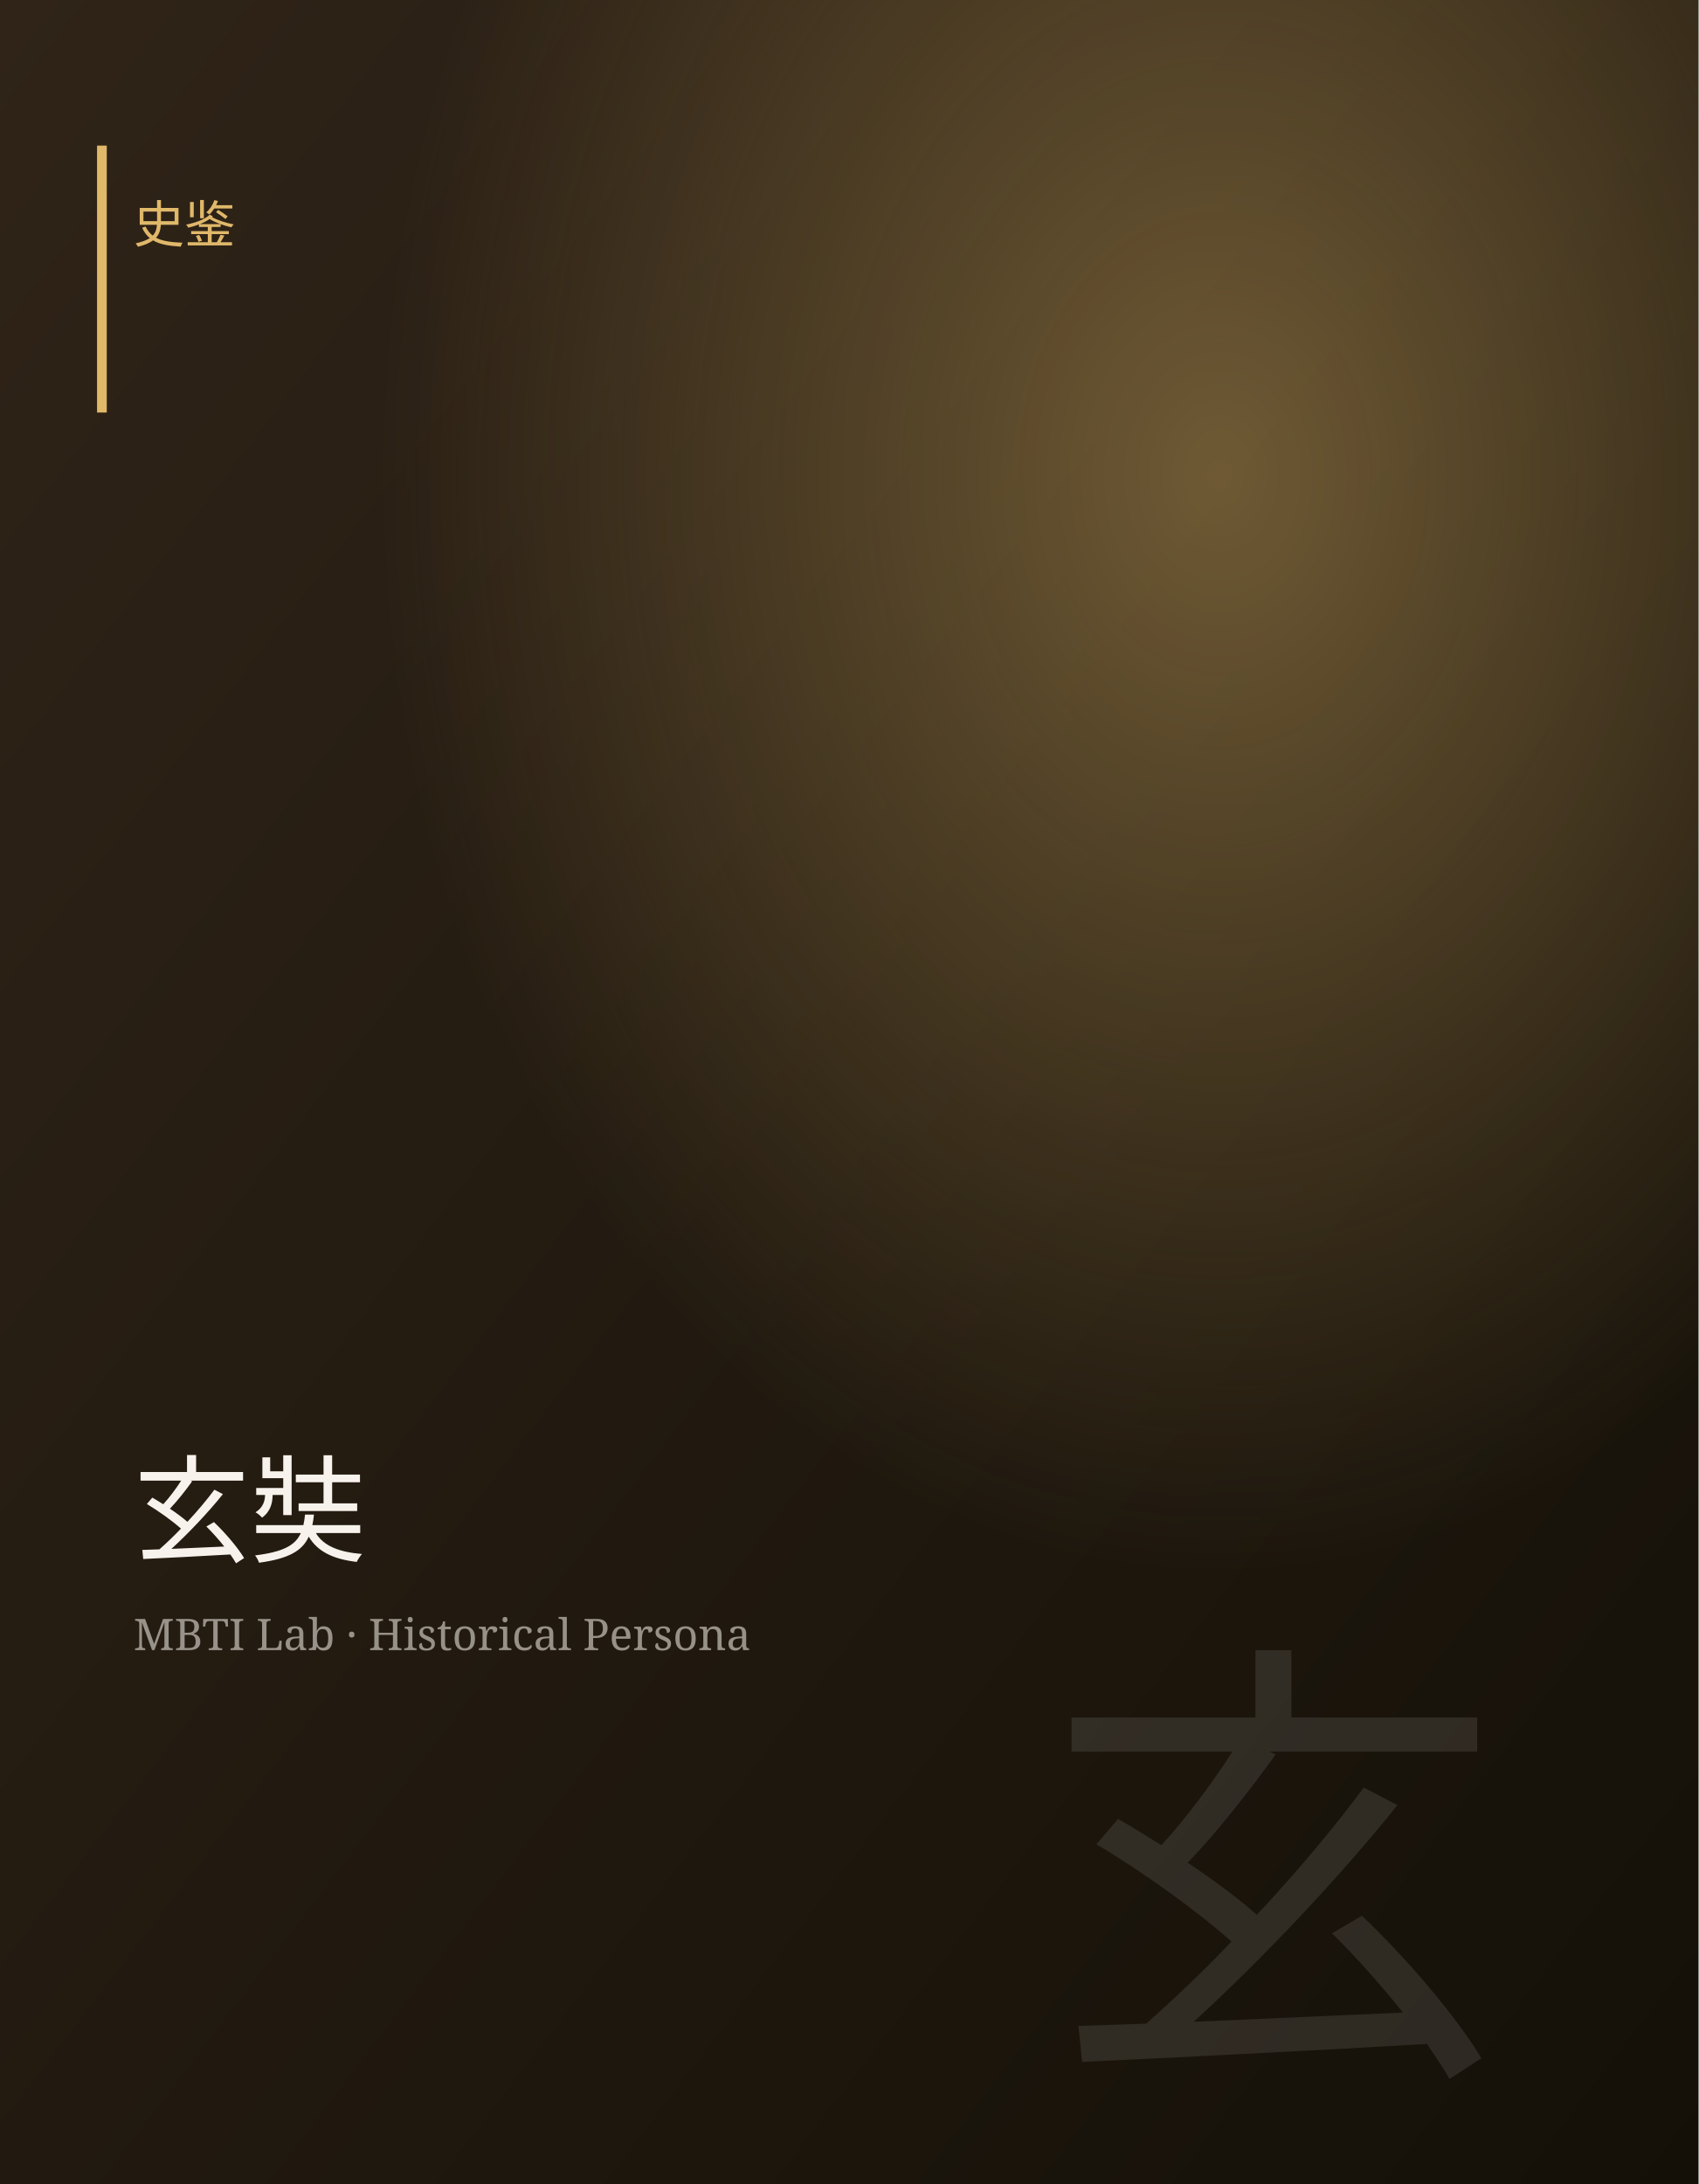
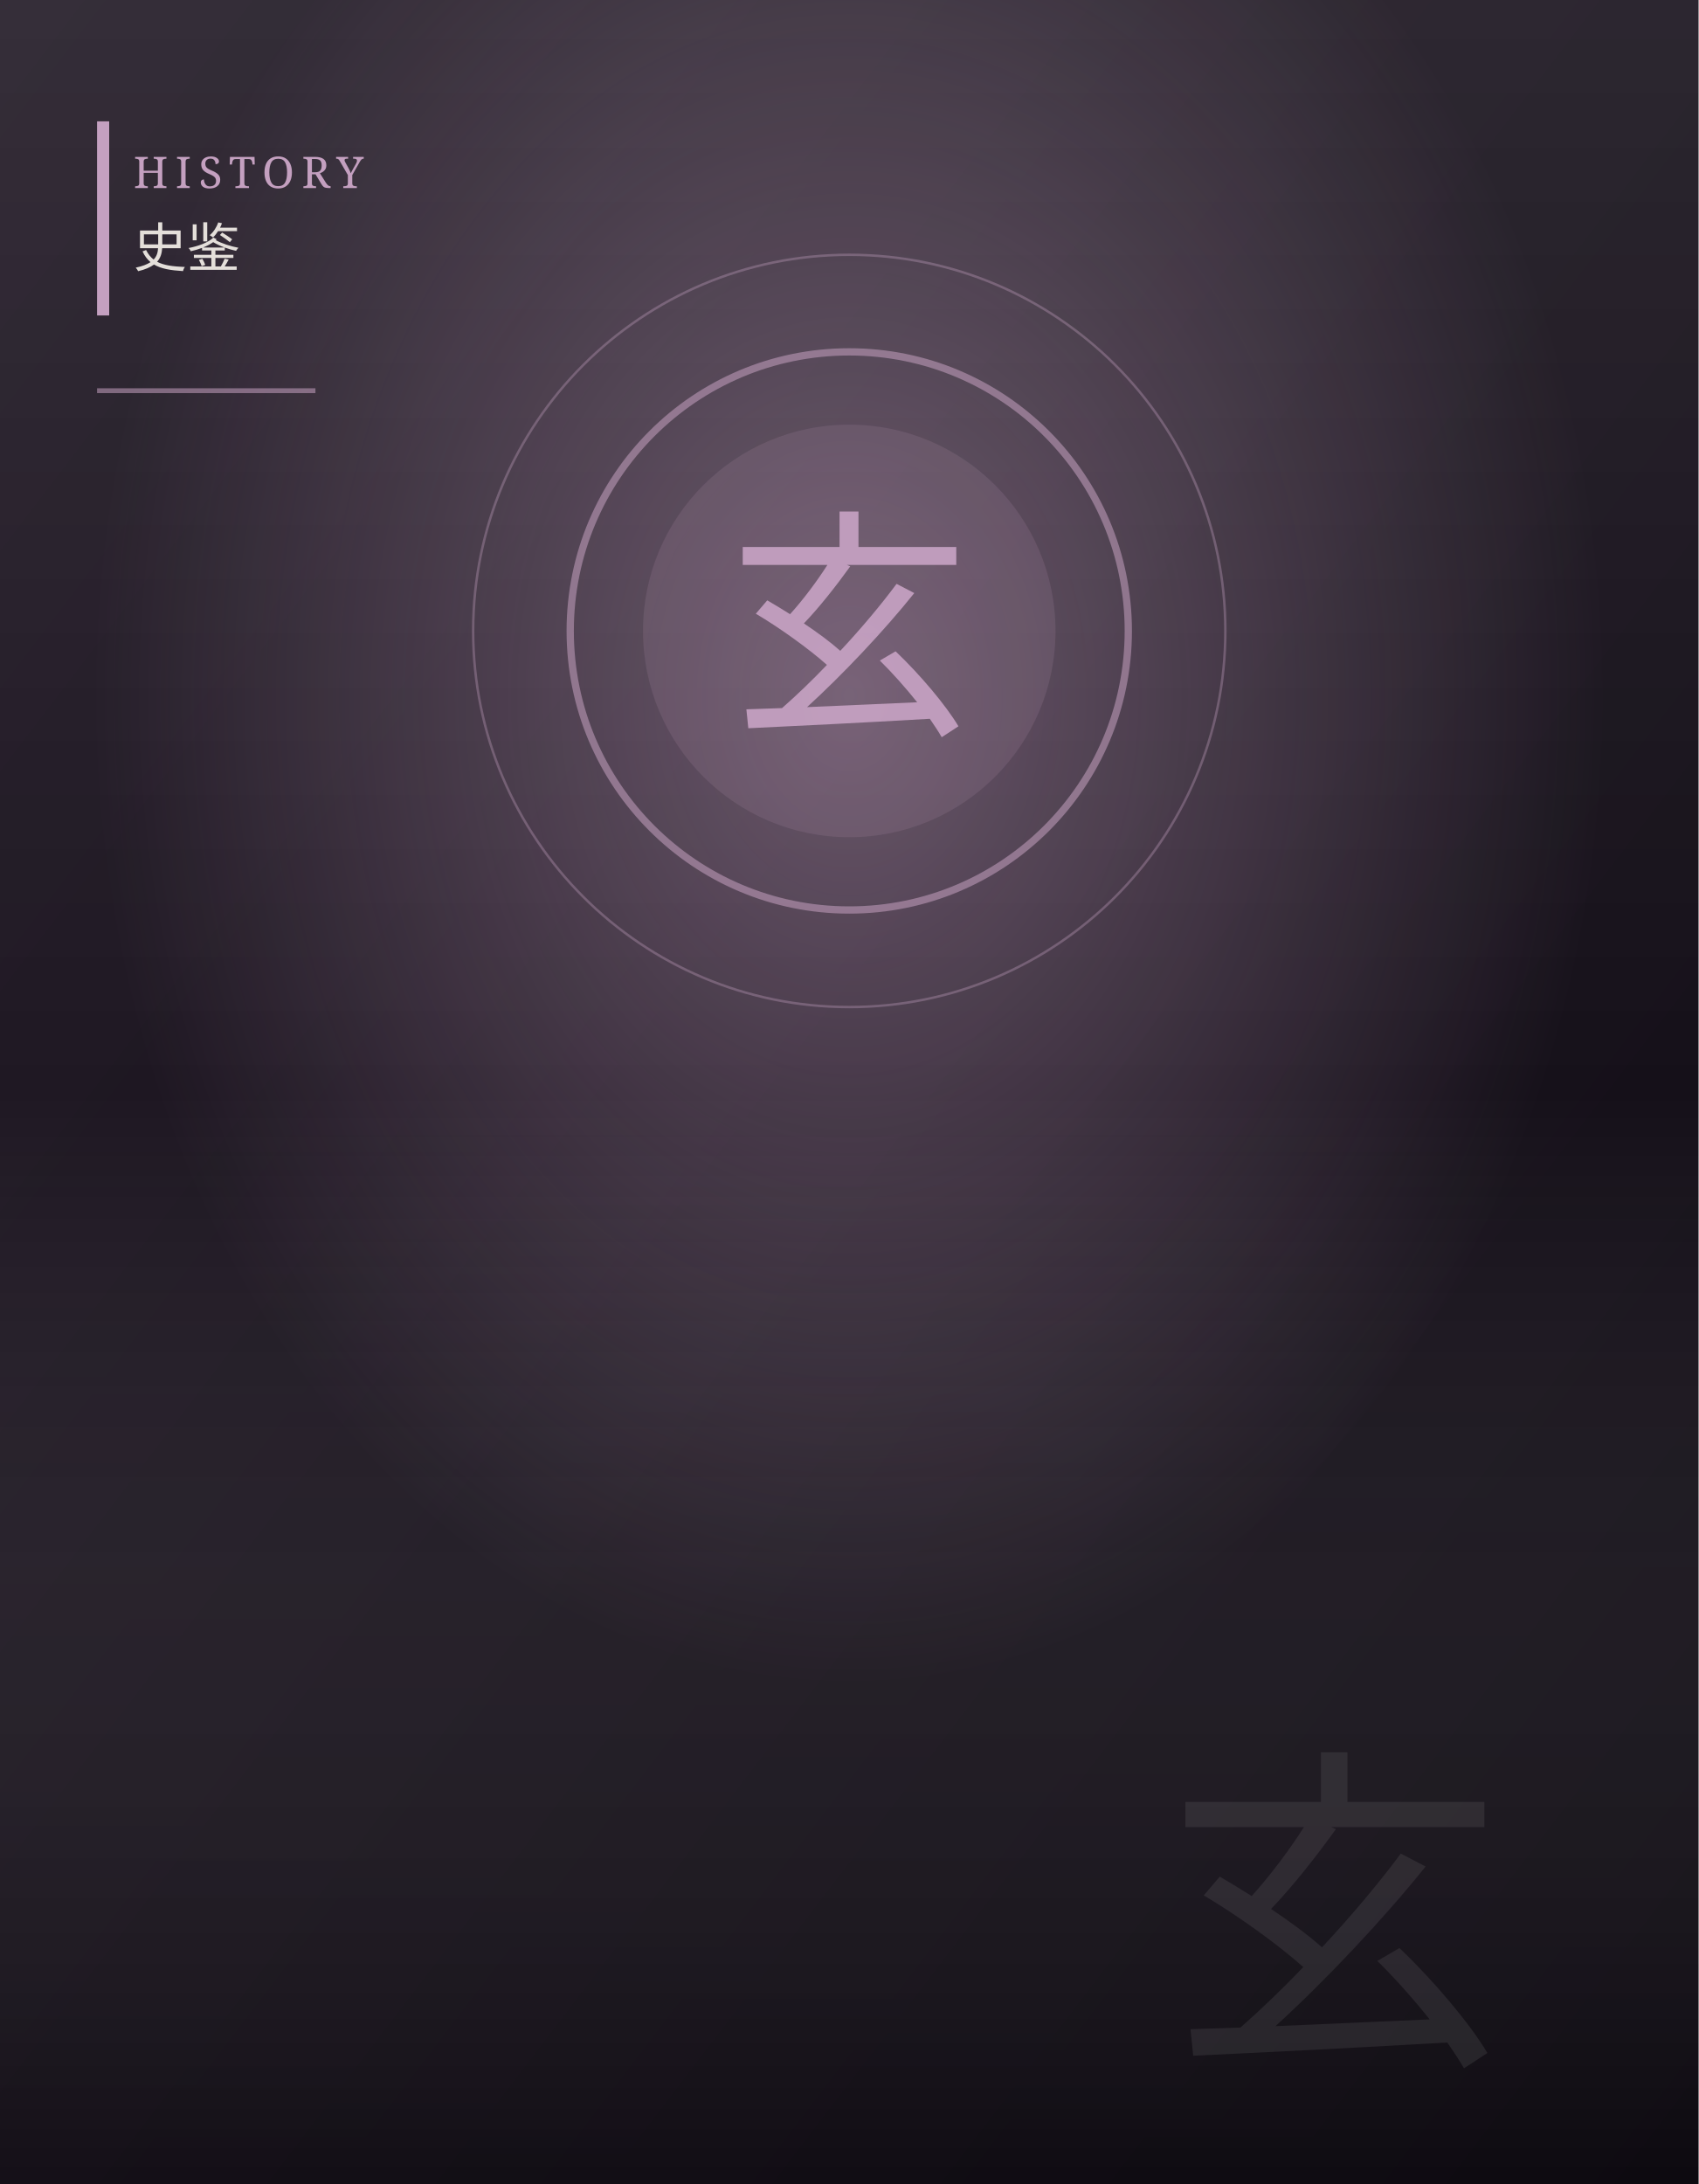
<svg xmlns="http://www.w3.org/2000/svg" width="1400" height="1800" viewBox="0 0 1400 1800">
  <defs>
    <linearGradient id="g" x1="0" y1="0" x2="1" y2="1">
-       <stop offset="0%" stop-color="#302418" />
-       <stop offset="100%" stop-color="#141008" />
+       <stop offset="0%" stop-color="#241c28" />
+       <stop offset="100%" stop-color="#100c14" />
    </linearGradient>
-     <radialGradient id="r" cx="72%" cy="22%" r="50%">
-       <stop offset="0%" stop-color="#e0b86a" stop-opacity="0.4" />
-       <stop offset="100%" stop-color="#e0b86a" stop-opacity="0" />
+     <radialGradient id="r" cx="50%" cy="32%" r="45%">
+       <stop offset="0%" stop-color="#c4a0c0" stop-opacity="0.45" />
+       <stop offset="100%" stop-color="#c4a0c0" stop-opacity="0" />
    </radialGradient>
+     <linearGradient id="sheen" x1="0" y1="0" x2="0" y2="1">
+       <stop offset="0%" stop-color="#ffffff" stop-opacity="0.08" />
+       <stop offset="50%" stop-color="#ffffff" stop-opacity="0" />
+       <stop offset="100%" stop-color="#000000" stop-opacity="0.25" />
+     </linearGradient>
  </defs>
  <rect width="1400" height="1800" fill="url(#g)" />
  <rect width="1400" height="1800" fill="url(#r)" />
-   <rect x="80" y="120" width="8" height="220" fill="#e0b86a" />
-   <text x="110" y="200" fill="#e0b86a" font-family="Noto Serif SC, Georgia, serif" font-size="42">史鉴</text>
-   <text x="110" y="1280" fill="#f7f3ec" font-family="Noto Serif SC, Georgia, serif" font-size="96">玄奘</text>
-   <text x="110" y="1360" fill="#f7f3ec" fill-opacity="0.55" font-family="Georgia, serif" font-size="36">MBTI Lab · Historical Persona</text>
-   <text x="1050" y="1680" fill="#ffffff" fill-opacity="0.1" font-family="Noto Serif SC, Georgia, serif" font-size="380" text-anchor="middle">玄</text>
+   <rect width="1400" height="1800" fill="url(#sheen)" />
+   <circle cx="700" cy="520" r="310" fill="none" stroke="#c4a0c0" stroke-width="2" opacity="0.35" />
+   <circle cx="700" cy="520" r="230" fill="none" stroke="#c4a0c0" stroke-width="6" opacity="0.55" />
+   <circle cx="700" cy="520" r="170" fill="#c4a0c0" fill-opacity="0.14" />
+   <text x="700" y="590" text-anchor="middle" fill="#c4a0c0" fill-opacity="0.95" font-family="Georgia, 'Times New Roman', serif" font-size="200">玄</text>
+   <rect x="80" y="100" width="10" height="160" fill="#c4a0c0" />
+   <text x="110" y="155" fill="#c4a0c0" font-family="Georgia, serif" font-size="36" letter-spacing="6">HISTORY</text>
+   <text x="110" y="220" fill="#f7f3ec" fill-opacity="0.9" font-family="'Microsoft YaHei', 'PingFang SC', 'Noto Sans SC', sans-serif" font-size="44">史鉴</text>
+   <rect x="80" y="320" width="180" height="4" fill="#c4a0c0" opacity="0.55" />
+   <text x="1100" y="1680" fill="#ffffff" fill-opacity="0.08" font-family="Georgia, serif" font-size="280" text-anchor="middle">玄</text>
</svg>
